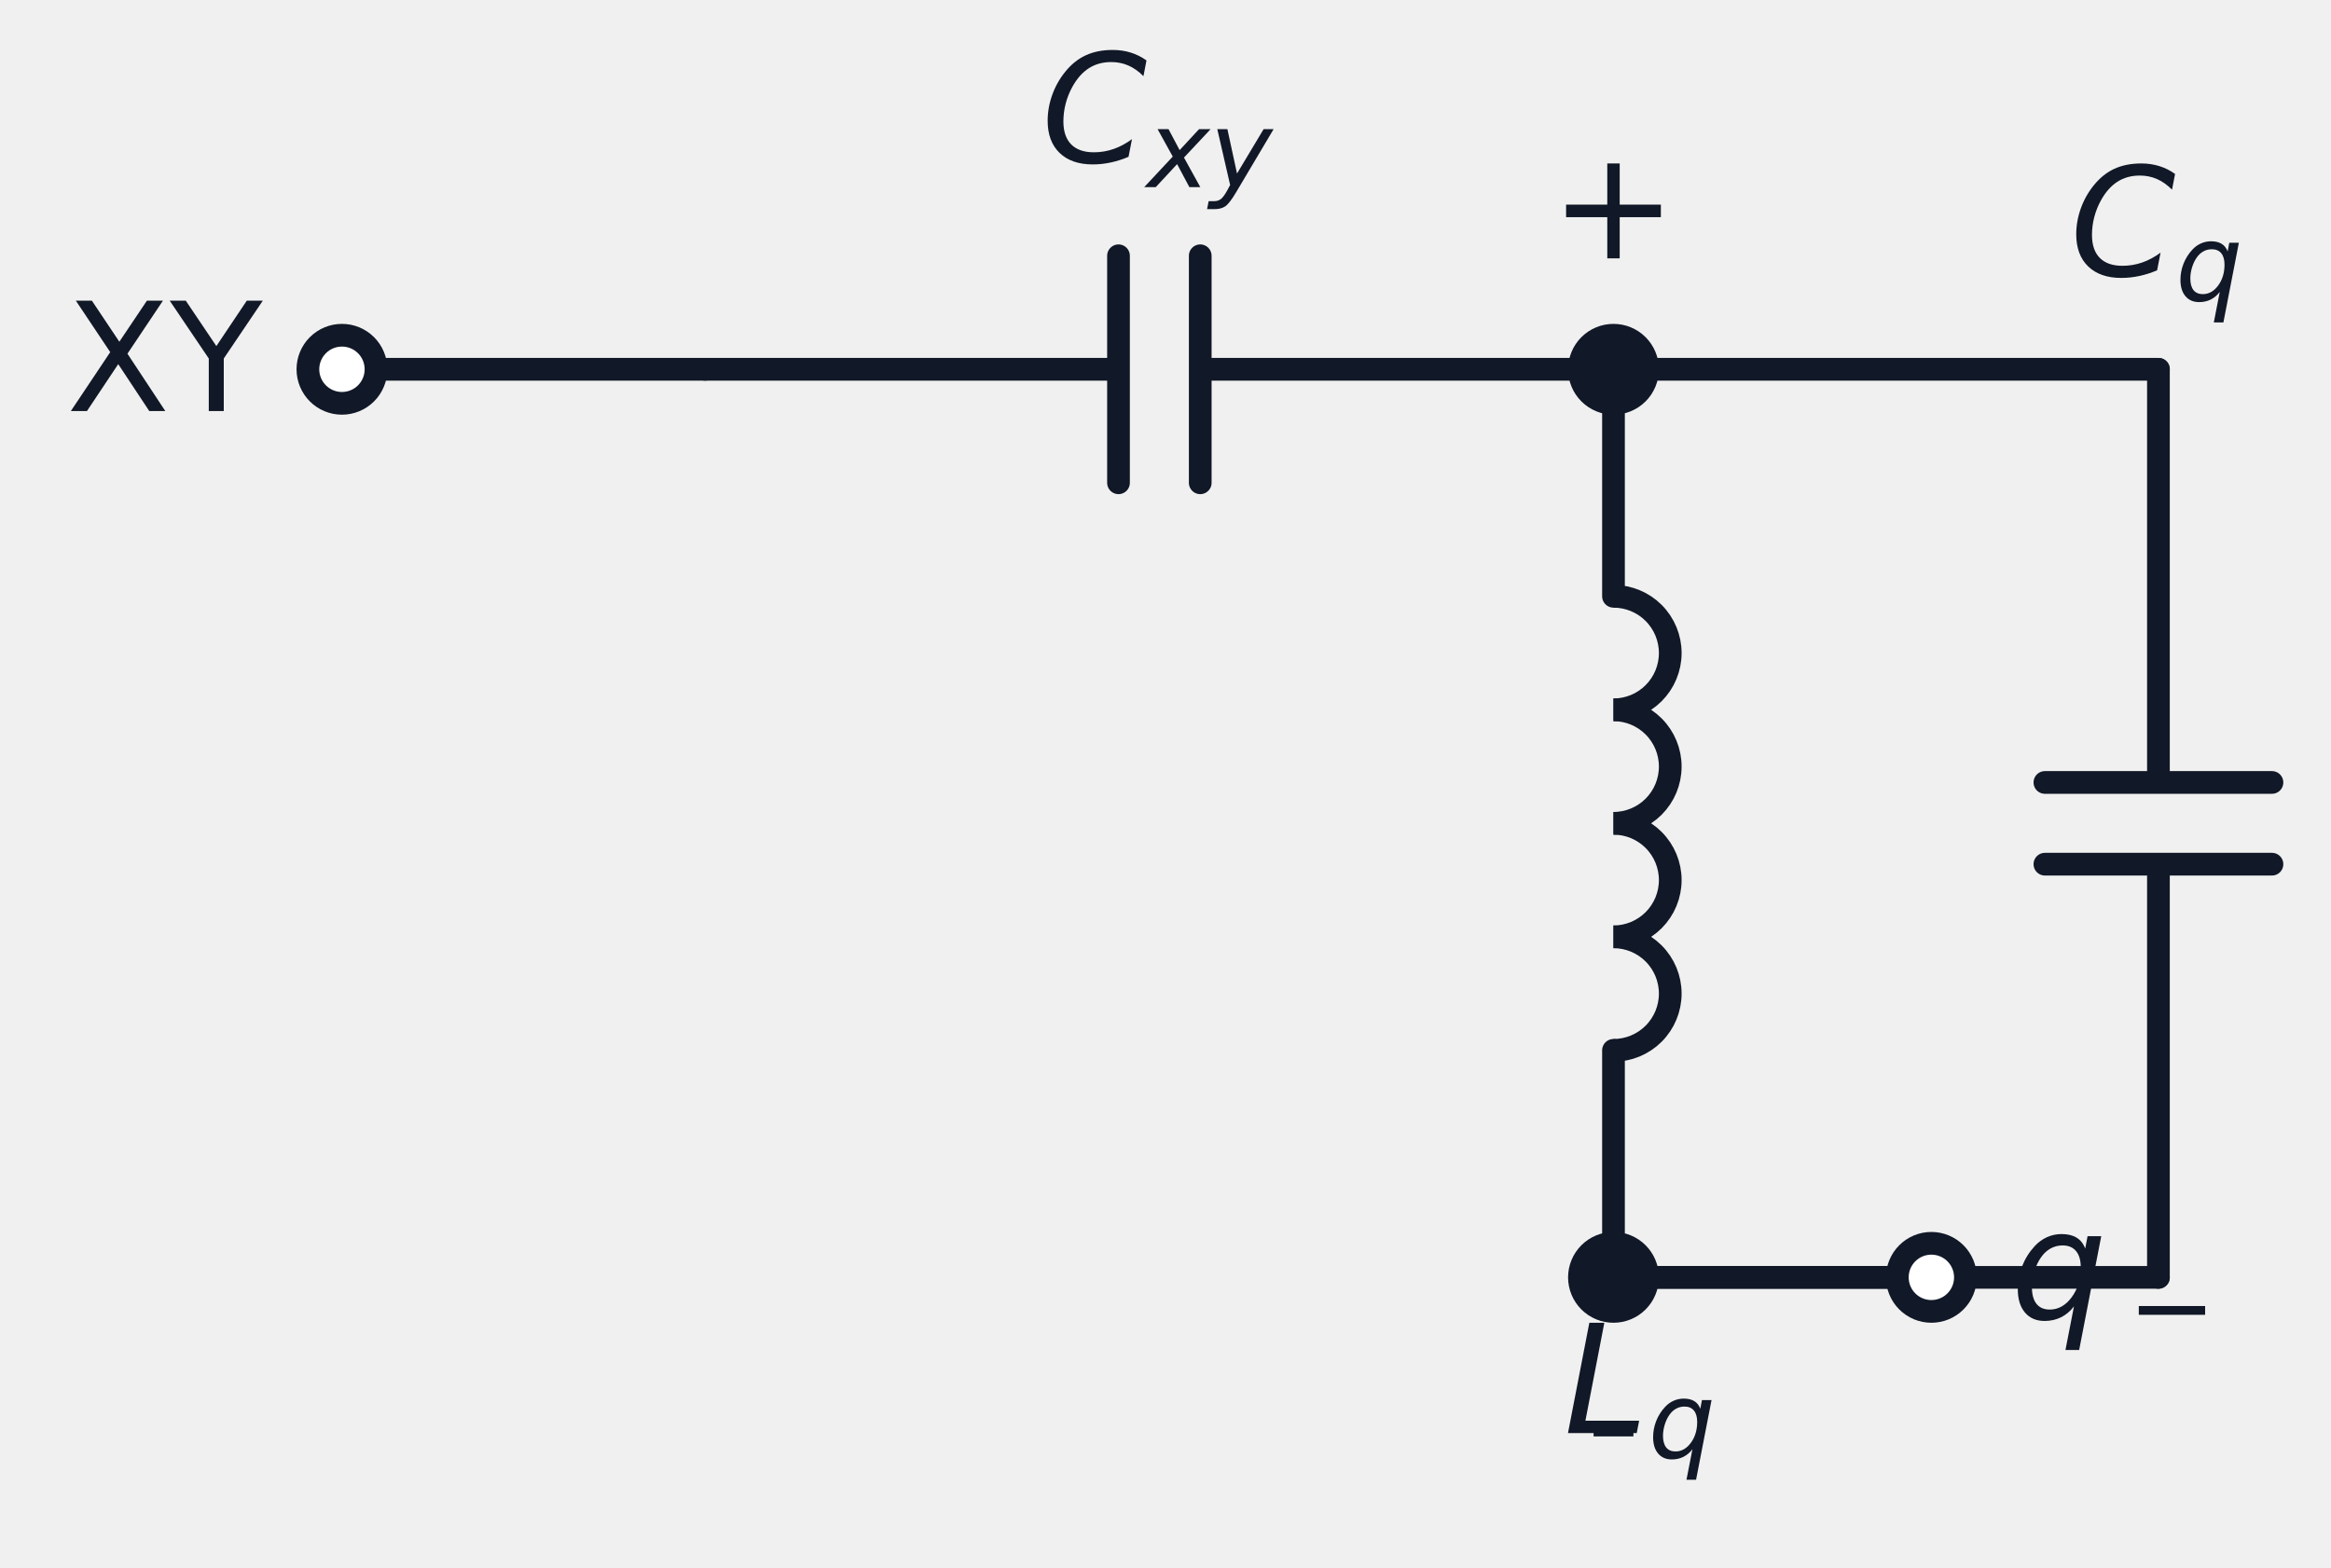
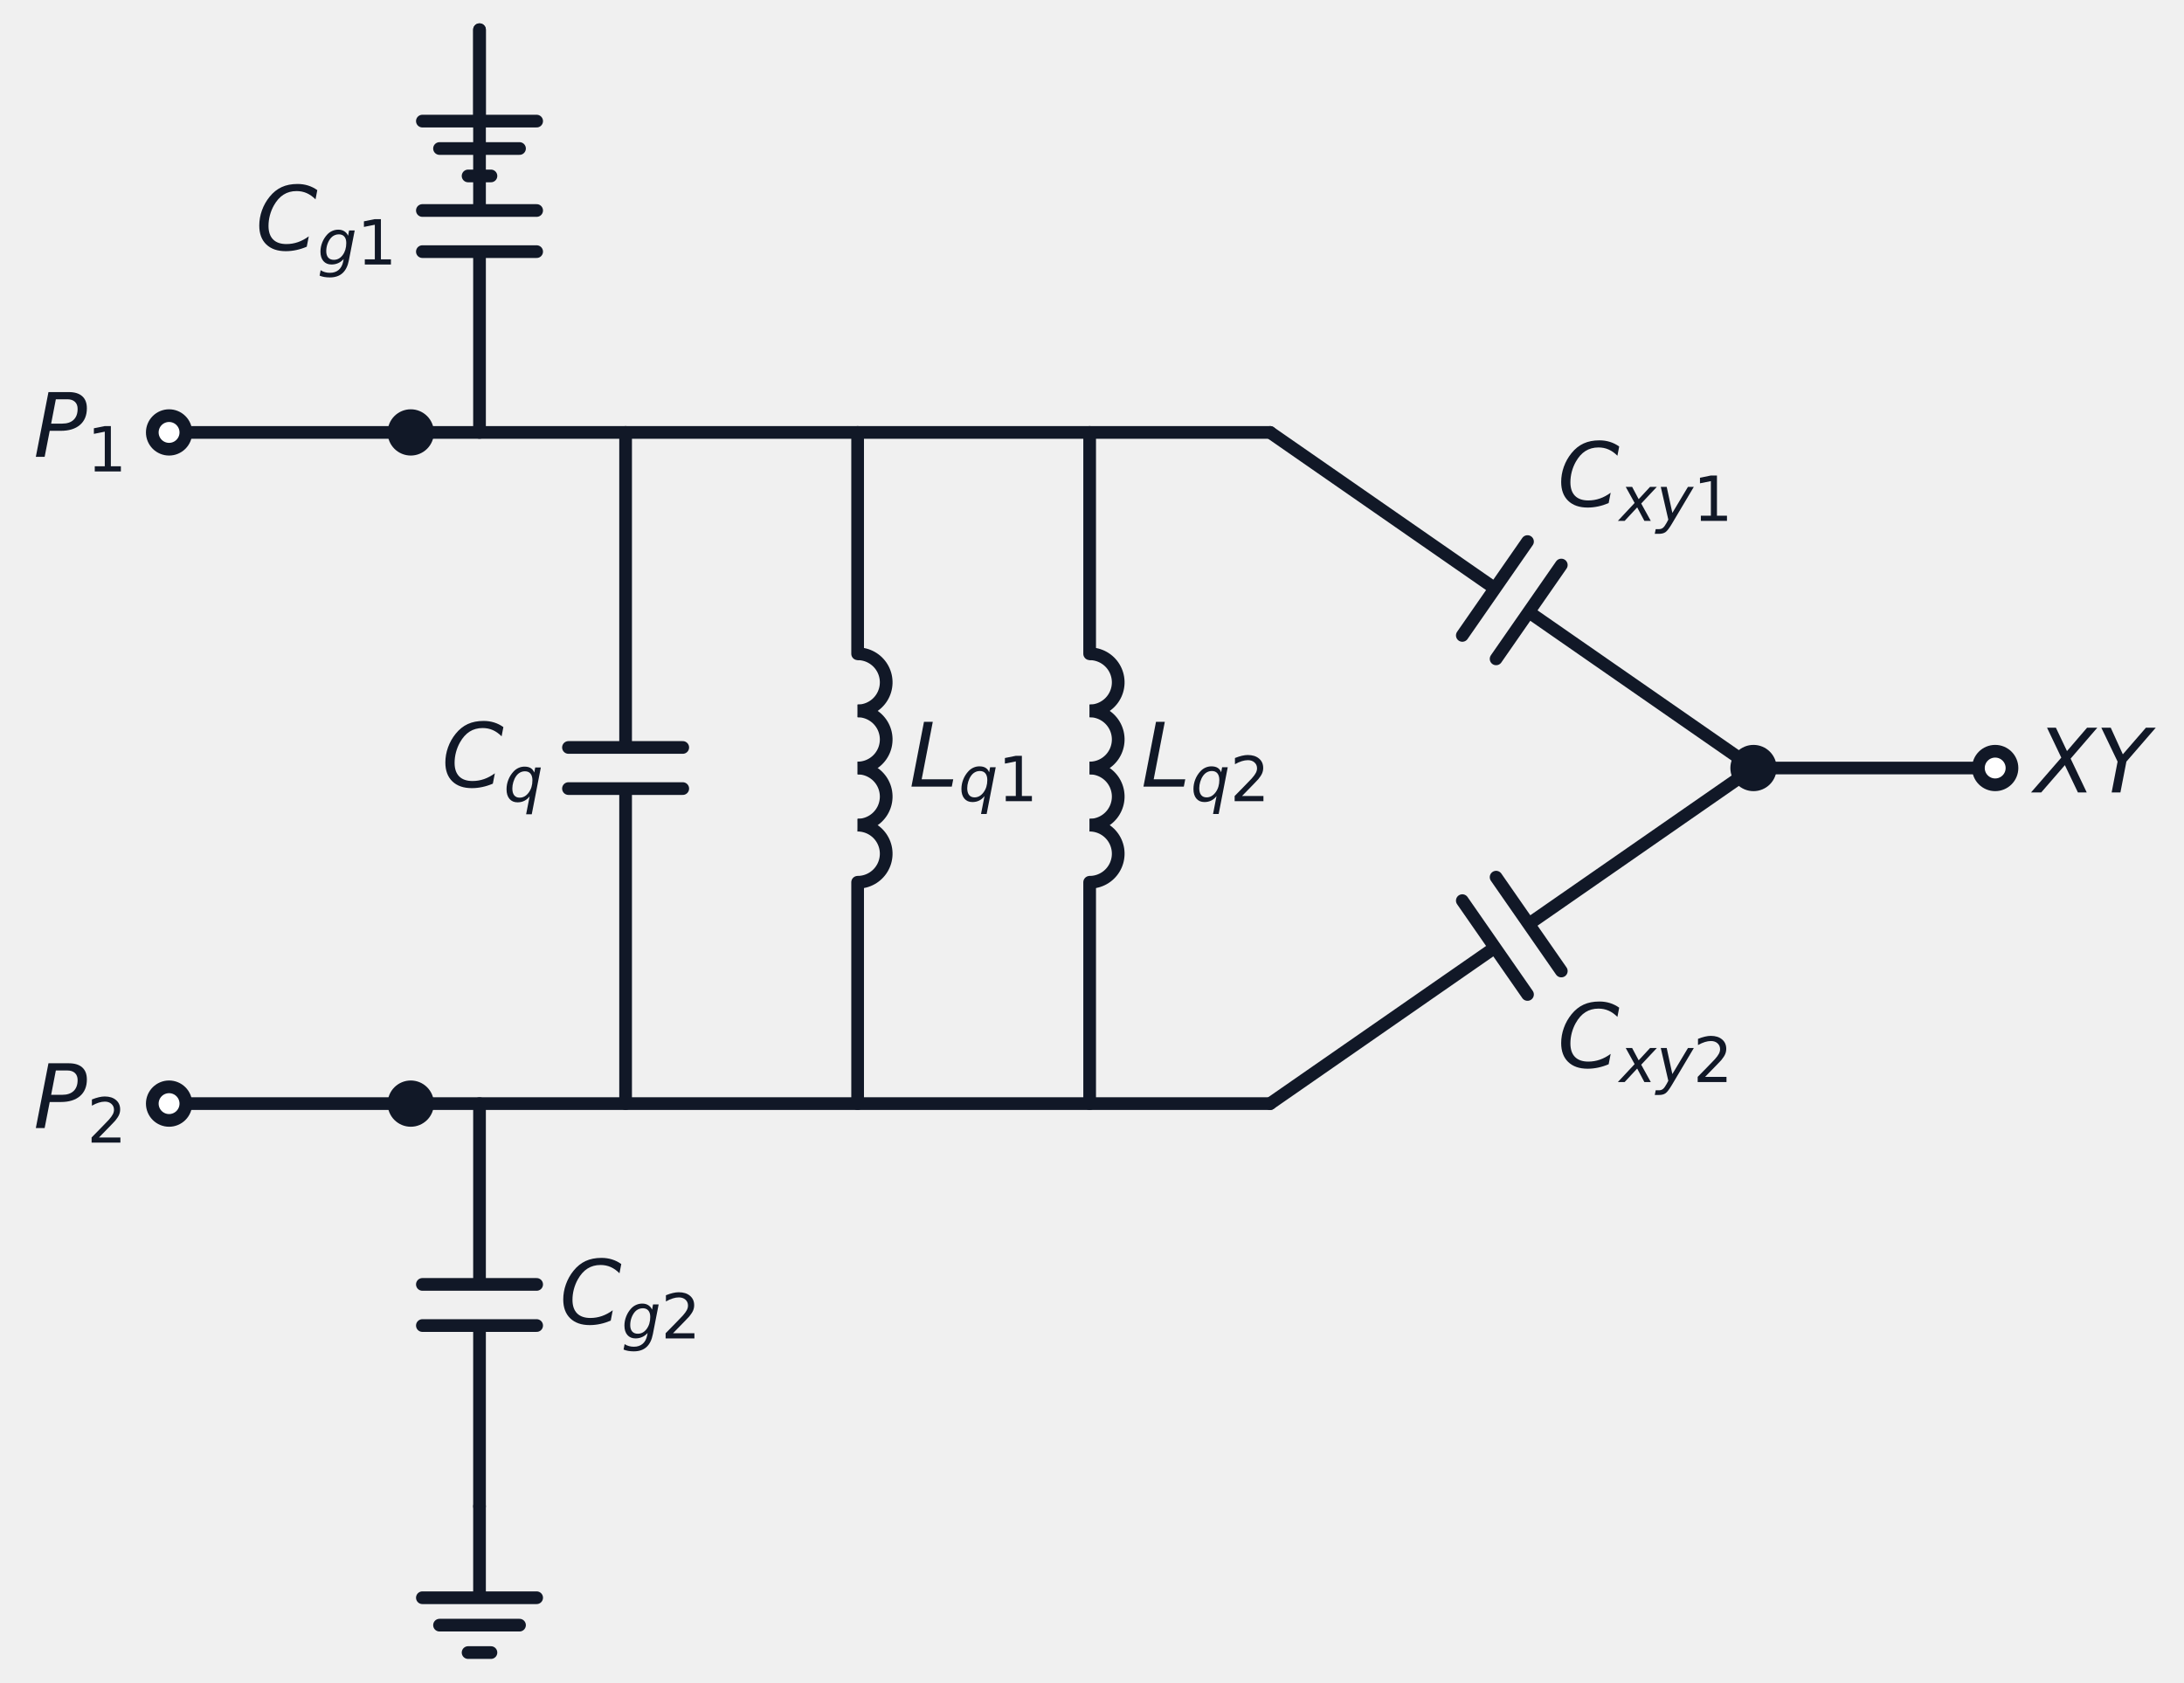
- <svg xmlns="http://www.w3.org/2000/svg" xmlns:xlink="http://www.w3.org/1999/xlink" width="184.788pt" height="124.26pt" viewBox="0 0 184.788 124.26" version="1.1">
+ <svg xmlns="http://www.w3.org/2000/svg" xmlns:xlink="http://www.w3.org/1999/xlink" width="344.012pt" height="265.05pt" viewBox="0 0 344.012 265.05" version="1.1">
  <defs>
    <style type="text/css">*{stroke-linejoin: round; stroke-linecap: butt}</style>
  </defs>
  <g id="figure_1">
    <g id="patch_1">
-       <path d="M 0 124.26 L 184.788 124.26 L 184.788 0 L 0 0 L 0 124.26 z " style="fill: none" />
+       <path d="M 0 265.05 L 344.012 265.05 L 344.012 0 L 0 0 L 0 265.05 z " style="fill: none" />
    </g>
    <g id="axes_1">
      <g id="patch_2">
-         <path d="M 127.908 56.28 C 129.101 56.28 130.246 55.806 131.09 54.962 C 131.934 54.118 132.408 52.973 132.408 51.78 C 132.408 50.587 131.934 49.442 131.09 48.598 C 130.246 47.754 129.101 47.28 127.908 47.28 " clip-path="url(#pNORMALIZED)" style="fill: none; stroke: #111827; stroke-width: 1.8; stroke-linejoin: miter" />
+         <path d="M 135.089 103.005 L 135.377 103.014 L 135.664 103.042 L 135.949 103.088 L 136.23 103.152 L 136.507 103.234 L 136.778 103.334 L 137.041 103.451 L 137.297 103.584 L 137.544 103.734 L 137.78 103.899 L 138.006 104.078 L 138.22 104.272 L 138.42 104.48 L 138.607 104.699 L 138.78 104.93 L 138.937 105.172 L 139.079 105.424 L 139.204 105.683 L 139.312 105.951 L 139.403 106.225 L 139.476 106.504 L 139.531 106.787 L 139.568 107.073 L 139.587 107.361 L 139.587 107.649 L 139.568 107.937 L 139.531 108.223 L 139.476 108.506 L 139.403 108.785 L 139.312 109.059 L 139.204 109.327 L 139.079 109.586 L 138.937 109.838 L 138.78 110.08 L 138.607 110.311 L 138.42 110.53 L 138.22 110.738 L 138.006 110.932 L 137.78 111.111 L 137.544 111.276 L 137.297 111.426 L 137.041 111.559 L 136.778 111.676 L 136.507 111.776 L 136.23 111.858 L 135.949 111.922 L 135.664 111.968 L 135.377 111.996 L 135.089 112.005 " clip-path="url(#pNORMALIZED)" style="fill: none; stroke: #111827; stroke-width: 2; stroke-linejoin: miter" />
      </g>
      <g id="patch_3">
-         <path d="M 127.908 65.28 C 129.101 65.28 130.246 64.806 131.09 63.962 C 131.934 63.118 132.408 61.973 132.408 60.78 C 132.408 59.587 131.934 58.442 131.09 57.598 C 130.246 56.754 129.101 56.28 127.908 56.28 " clip-path="url(#pNORMALIZED)" style="fill: none; stroke: #111827; stroke-width: 1.8; stroke-linejoin: miter" />
+         <path d="M 135.089 112.005 L 135.377 112.014 L 135.664 112.042 L 135.949 112.088 L 136.23 112.152 L 136.507 112.234 L 136.778 112.334 L 137.041 112.451 L 137.297 112.584 L 137.544 112.734 L 137.78 112.899 L 138.006 113.078 L 138.22 113.272 L 138.42 113.48 L 138.607 113.699 L 138.78 113.93 L 138.937 114.172 L 139.079 114.424 L 139.204 114.683 L 139.312 114.951 L 139.403 115.225 L 139.476 115.504 L 139.531 115.787 L 139.568 116.073 L 139.587 116.361 L 139.587 116.649 L 139.568 116.937 L 139.531 117.223 L 139.476 117.506 L 139.403 117.785 L 139.312 118.059 L 139.204 118.327 L 139.079 118.586 L 138.937 118.838 L 138.78 119.08 L 138.607 119.311 L 138.42 119.53 L 138.22 119.738 L 138.006 119.932 L 137.78 120.111 L 137.544 120.276 L 137.297 120.426 L 137.041 120.559 L 136.778 120.676 L 136.507 120.776 L 136.23 120.858 L 135.949 120.922 L 135.664 120.968 L 135.377 120.996 L 135.089 121.005 " clip-path="url(#pNORMALIZED)" style="fill: none; stroke: #111827; stroke-width: 2; stroke-linejoin: miter" />
      </g>
      <g id="patch_4">
-         <path d="M 127.908 74.28 C 129.101 74.28 130.246 73.806 131.09 72.962 C 131.934 72.118 132.408 70.973 132.408 69.78 C 132.408 68.587 131.934 67.442 131.09 66.598 C 130.246 65.754 129.101 65.28 127.908 65.28 " clip-path="url(#pNORMALIZED)" style="fill: none; stroke: #111827; stroke-width: 1.8; stroke-linejoin: miter" />
+         <path d="M 135.089 121.005 L 135.377 121.014 L 135.664 121.042 L 135.949 121.088 L 136.23 121.152 L 136.507 121.234 L 136.778 121.334 L 137.041 121.451 L 137.297 121.584 L 137.544 121.734 L 137.78 121.899 L 138.006 122.078 L 138.22 122.272 L 138.42 122.48 L 138.607 122.699 L 138.78 122.93 L 138.937 123.172 L 139.079 123.424 L 139.204 123.683 L 139.312 123.951 L 139.403 124.225 L 139.476 124.504 L 139.531 124.787 L 139.568 125.073 L 139.587 125.361 L 139.587 125.649 L 139.568 125.937 L 139.531 126.223 L 139.476 126.506 L 139.403 126.785 L 139.312 127.059 L 139.204 127.327 L 139.079 127.586 L 138.937 127.838 L 138.78 128.08 L 138.607 128.311 L 138.42 128.53 L 138.22 128.738 L 138.006 128.932 L 137.78 129.111 L 137.544 129.276 L 137.297 129.426 L 137.041 129.559 L 136.778 129.676 L 136.507 129.776 L 136.23 129.858 L 135.949 129.922 L 135.664 129.968 L 135.377 129.996 L 135.089 130.005 " clip-path="url(#pNORMALIZED)" style="fill: none; stroke: #111827; stroke-width: 2; stroke-linejoin: miter" />
      </g>
      <g id="patch_5">
-         <path d="M 127.908 83.28 C 129.101 83.28 130.246 82.806 131.09 81.962 C 131.934 81.118 132.408 79.973 132.408 78.78 C 132.408 77.587 131.934 76.442 131.09 75.598 C 130.246 74.754 129.101 74.28 127.908 74.28 " clip-path="url(#pNORMALIZED)" style="fill: none; stroke: #111827; stroke-width: 1.8; stroke-linejoin: miter" />
+         <path d="M 135.089 130.005 L 135.377 130.014 L 135.664 130.042 L 135.949 130.088 L 136.23 130.152 L 136.507 130.234 L 136.778 130.334 L 137.041 130.451 L 137.297 130.584 L 137.544 130.734 L 137.78 130.899 L 138.006 131.078 L 138.22 131.272 L 138.42 131.48 L 138.607 131.699 L 138.78 131.93 L 138.937 132.172 L 139.079 132.424 L 139.204 132.683 L 139.312 132.951 L 139.403 133.225 L 139.476 133.504 L 139.531 133.787 L 139.568 134.073 L 139.587 134.361 L 139.587 134.649 L 139.568 134.937 L 139.531 135.223 L 139.476 135.506 L 139.403 135.785 L 139.312 136.059 L 139.204 136.327 L 139.079 136.586 L 138.937 136.838 L 138.78 137.08 L 138.607 137.311 L 138.42 137.53 L 138.22 137.738 L 138.006 137.932 L 137.78 138.111 L 137.544 138.276 L 137.297 138.426 L 137.041 138.559 L 136.778 138.676 L 136.507 138.776 L 136.23 138.858 L 135.949 138.922 L 135.664 138.968 L 135.377 138.996 L 135.089 139.005 " clip-path="url(#pNORMALIZED)" style="fill: none; stroke: #111827; stroke-width: 2; stroke-linejoin: miter" />
+       </g>
+       <g id="patch_6">
+         <path d="M 171.636 103.005 L 171.924 103.014 L 172.212 103.042 L 172.496 103.088 L 172.778 103.152 L 173.054 103.234 L 173.325 103.334 L 173.589 103.451 L 173.844 103.584 L 174.091 103.734 L 174.328 103.899 L 174.553 104.078 L 174.767 104.272 L 174.967 104.48 L 175.154 104.699 L 175.327 104.93 L 175.484 105.172 L 175.626 105.424 L 175.751 105.683 L 175.859 105.951 L 175.95 106.225 L 176.023 106.504 L 176.078 106.787 L 176.115 107.073 L 176.134 107.361 L 176.134 107.649 L 176.115 107.937 L 176.078 108.223 L 176.023 108.506 L 175.95 108.785 L 175.859 109.059 L 175.751 109.327 L 175.626 109.586 L 175.484 109.838 L 175.327 110.08 L 175.154 110.311 L 174.967 110.53 L 174.767 110.738 L 174.553 110.932 L 174.328 111.111 L 174.091 111.276 L 173.844 111.426 L 173.589 111.559 L 173.325 111.676 L 173.054 111.776 L 172.778 111.858 L 172.496 111.922 L 172.212 111.968 L 171.924 111.996 L 171.636 112.005 " clip-path="url(#pNORMALIZED)" style="fill: none; stroke: #111827; stroke-width: 2; stroke-linejoin: miter" />
+       </g>
+       <g id="patch_7">
+         <path d="M 171.636 112.005 L 171.924 112.014 L 172.212 112.042 L 172.496 112.088 L 172.778 112.152 L 173.054 112.234 L 173.325 112.334 L 173.589 112.451 L 173.844 112.584 L 174.091 112.734 L 174.328 112.899 L 174.553 113.078 L 174.767 113.272 L 174.967 113.48 L 175.154 113.699 L 175.327 113.93 L 175.484 114.172 L 175.626 114.424 L 175.751 114.683 L 175.859 114.951 L 175.95 115.225 L 176.023 115.504 L 176.078 115.787 L 176.115 116.073 L 176.134 116.361 L 176.134 116.649 L 176.115 116.937 L 176.078 117.223 L 176.023 117.506 L 175.95 117.785 L 175.859 118.059 L 175.751 118.327 L 175.626 118.586 L 175.484 118.838 L 175.327 119.08 L 175.154 119.311 L 174.967 119.53 L 174.767 119.738 L 174.553 119.932 L 174.328 120.111 L 174.091 120.276 L 173.844 120.426 L 173.589 120.559 L 173.325 120.676 L 173.054 120.776 L 172.778 120.858 L 172.496 120.922 L 172.212 120.968 L 171.924 120.996 L 171.636 121.005 " clip-path="url(#pNORMALIZED)" style="fill: none; stroke: #111827; stroke-width: 2; stroke-linejoin: miter" />
+       </g>
+       <g id="patch_8">
+         <path d="M 171.636 121.005 L 171.924 121.014 L 172.212 121.042 L 172.496 121.088 L 172.778 121.152 L 173.054 121.234 L 173.325 121.334 L 173.589 121.451 L 173.844 121.584 L 174.091 121.734 L 174.328 121.899 L 174.553 122.078 L 174.767 122.272 L 174.967 122.48 L 175.154 122.699 L 175.327 122.93 L 175.484 123.172 L 175.626 123.424 L 175.751 123.683 L 175.859 123.951 L 175.95 124.225 L 176.023 124.504 L 176.078 124.787 L 176.115 125.073 L 176.134 125.361 L 176.134 125.649 L 176.115 125.937 L 176.078 126.223 L 176.023 126.506 L 175.95 126.785 L 175.859 127.059 L 175.751 127.327 L 175.626 127.586 L 175.484 127.838 L 175.327 128.08 L 175.154 128.311 L 174.967 128.53 L 174.767 128.738 L 174.553 128.932 L 174.328 129.111 L 174.091 129.276 L 173.844 129.426 L 173.589 129.559 L 173.325 129.676 L 173.054 129.776 L 172.778 129.858 L 172.496 129.922 L 172.212 129.968 L 171.924 129.996 L 171.636 130.005 " clip-path="url(#pNORMALIZED)" style="fill: none; stroke: #111827; stroke-width: 2; stroke-linejoin: miter" />
+       </g>
+       <g id="patch_9">
+         <path d="M 171.636 130.005 L 171.924 130.014 L 172.212 130.042 L 172.496 130.088 L 172.778 130.152 L 173.054 130.234 L 173.325 130.334 L 173.589 130.451 L 173.844 130.584 L 174.091 130.734 L 174.328 130.899 L 174.553 131.078 L 174.767 131.272 L 174.967 131.48 L 175.154 131.699 L 175.327 131.93 L 175.484 132.172 L 175.626 132.424 L 175.751 132.683 L 175.859 132.951 L 175.95 133.225 L 176.023 133.504 L 176.078 133.787 L 176.115 134.073 L 176.134 134.361 L 176.134 134.649 L 176.115 134.937 L 176.078 135.223 L 176.023 135.506 L 175.95 135.785 L 175.859 136.059 L 175.751 136.327 L 175.626 136.586 L 175.484 136.838 L 175.327 137.08 L 175.154 137.311 L 174.967 137.53 L 174.767 137.738 L 174.553 137.932 L 174.328 138.111 L 174.091 138.276 L 173.844 138.426 L 173.589 138.559 L 173.325 138.676 L 173.054 138.776 L 172.778 138.858 L 172.496 138.922 L 172.212 138.968 L 171.924 138.996 L 171.636 139.005 " clip-path="url(#pNORMALIZED)" style="fill: none; stroke: #111827; stroke-width: 2; stroke-linejoin: miter" />
      </g>
      <g id="line2d_1">
-         <path d="M 27.108 29.28 L 41.508 29.28 L 55.908 29.28 " clip-path="url(#pNORMALIZED)" style="fill: none; stroke: #111827; stroke-width: 1.8; stroke-linecap: round" />
+         <path d="M 26.632 68.13 L 45.667 68.13 L 64.702 68.13 " clip-path="url(#pNORMALIZED)" style="fill: none; stroke: #111827; stroke-width: 2; stroke-linecap: round" />
      </g>
      <g id="line2d_2">
-         <path d="M 55.908 29.28 L 88.668 29.28 M 88.668 20.28 L 88.668 38.28 M 95.148 20.28 L 95.148 38.28 M 95.148 29.28 L 127.908 29.28 " clip-path="url(#pNORMALIZED)" style="fill: none; stroke: #111827; stroke-width: 1.8; stroke-linecap: round" />
+         <path d="M 26.632 173.88 L 45.667 173.88 L 64.702 173.88 " clip-path="url(#pNORMALIZED)" style="fill: none; stroke: #111827; stroke-width: 2; stroke-linecap: round" />
      </g>
      <g id="line2d_3">
-         <path d="M 127.908 29.28 L 127.908 47.28 M 127.908 83.28 L 127.908 101.28 " clip-path="url(#pNORMALIZED)" style="fill: none; stroke: #111827; stroke-width: 1.8; stroke-linecap: round" />
+         <path d="M 276.202 121.005 L 295.237 121.005 L 314.272 121.005 " clip-path="url(#pNORMALIZED)" style="fill: none; stroke: #111827; stroke-width: 2; stroke-linecap: round" />
      </g>
      <g id="line2d_4">
-         <path d="M 127.908 29.28 L 149.508 29.28 L 171.108 29.28 " clip-path="url(#pNORMALIZED)" style="fill: none; stroke: #111827; stroke-width: 1.8; stroke-linecap: round" />
+         <path d="M 64.702 68.13 L 132.382 68.13 L 200.062 68.13 " clip-path="url(#pNORMALIZED)" style="fill: none; stroke: #111827; stroke-width: 2; stroke-linecap: round" />
      </g>
      <g id="line2d_5">
-         <path d="M 171.108 29.28 L 171.108 62.04 M 180.108 62.04 L 162.108 62.04 M 180.108 68.52 L 162.108 68.52 M 171.108 68.52 L 171.108 101.28 " clip-path="url(#pNORMALIZED)" style="fill: none; stroke: #111827; stroke-width: 1.8; stroke-linecap: round" />
+         <path d="M 64.702 173.88 L 132.382 173.88 L 200.062 173.88 " clip-path="url(#pNORMALIZED)" style="fill: none; stroke: #111827; stroke-width: 2; stroke-linecap: round" />
      </g>
      <g id="line2d_6">
-         <path d="M 171.108 101.28 L 149.508 101.28 L 127.908 101.28 " clip-path="url(#pNORMALIZED)" style="fill: none; stroke: #111827; stroke-width: 1.8; stroke-linecap: round" />
+         <path d="M 98.542 68.13 L 98.542 117.765 M 107.542 117.765 L 89.542 117.765 M 107.542 124.245 L 89.542 124.245 M 98.542 124.245 L 98.542 173.88 " clip-path="url(#pNORMALIZED)" style="fill: none; stroke: #111827; stroke-width: 2; stroke-linecap: round" />
      </g>
      <g id="line2d_7">
-         <path d="M 127.908 101.28 L 140.508 101.28 L 153.108 101.28 " clip-path="url(#pNORMALIZED)" style="fill: none; stroke: #111827; stroke-width: 1.8; stroke-linecap: round" />
+         <path d="M 135.089 68.13 L 135.089 103.005 M 135.089 139.005 L 135.089 173.88 " clip-path="url(#pNORMALIZED)" style="fill: none; stroke: #111827; stroke-width: 2; stroke-linecap: round" />
+       </g>
+       <g id="line2d_8">
+         <path d="M 171.636 68.13 L 171.636 103.005 M 171.636 139.005 L 171.636 173.88 " clip-path="url(#pNORMALIZED)" style="fill: none; stroke: #111827; stroke-width: 2; stroke-linecap: round" />
+       </g>
+       <g id="line2d_9">
+         <path d="M 75.531 68.13 L 75.531 39.645 M 66.531 39.645 L 84.531 39.645 M 66.531 33.165 L 84.531 33.165 M 75.531 33.165 L 75.531 4.68 " clip-path="url(#pNORMALIZED)" style="fill: none; stroke: #111827; stroke-width: 2; stroke-linecap: round" />
+       </g>
+       <g id="line2d_10">
+         <path d="M 75.531 173.88 L 75.531 202.365 M 84.531 202.365 L 66.531 202.365 M 84.531 208.845 L 66.531 208.845 M 75.531 208.845 L 75.531 237.33 " clip-path="url(#pNORMALIZED)" style="fill: none; stroke: #111827; stroke-width: 2; stroke-linecap: round" />
+       </g>
+       <g id="line2d_11">
+         <path d="M 75.531 4.68 L 75.531 19.08 L 66.531 19.08 L 84.531 19.08 M 69.231 23.4 L 81.831 23.4 M 73.731 27.72 L 77.331 27.72 " clip-path="url(#pNORMALIZED)" style="fill: none; stroke: #111827; stroke-width: 2; stroke-linecap: round" />
+       </g>
+       <g id="line2d_12">
+         <path d="M 75.531 237.33 L 75.531 251.73 L 66.531 251.73 L 84.531 251.73 M 69.231 256.05 L 81.831 256.05 M 73.731 260.37 L 77.331 260.37 " clip-path="url(#pNORMALIZED)" style="fill: none; stroke: #111827; stroke-width: 2; stroke-linecap: round" />
+       </g>
+       <g id="line2d_13">
+         <path d="M 200.062 68.13 L 235.471 92.719 M 240.604 85.327 L 230.337 100.112 M 245.927 89.023 L 235.659 103.808 M 240.793 96.416 L 276.202 121.005 " clip-path="url(#pNORMALIZED)" style="fill: none; stroke: #111827; stroke-width: 2; stroke-linecap: round" />
+       </g>
+       <g id="line2d_14">
+         <path d="M 200.062 173.88 L 235.471 149.291 M 230.337 141.898 L 240.604 156.683 M 235.659 138.202 L 245.927 152.987 M 240.793 145.594 L 276.202 121.005 " clip-path="url(#pNORMALIZED)" style="fill: none; stroke: #111827; stroke-width: 2; stroke-linecap: round" />
      </g>
      <g id="text_1">
-         <g style="fill: #111827" transform="translate(82.548 12.96) scale(0.12 -0.12)">
+         <g style="fill: #111827" transform="translate(69.56175 124.085) scale(0.14 -0.14)">
          <defs>
            <path id="DejaVuSans-Oblique-43" d="M 4447 4306 L 4319 3641 Q 4019 3944 3683 4091 Q 3347 4238 2956 4238 Q 2422 4238 2017 3981 Q 1613 3725 1319 3200 Q 1131 2863 1032 2486 Q 934 2109 934 1728 Q 934 1091 1264 756 Q 1594 422 2222 422 Q 2656 422 3056 561 Q 3456 700 3834 978 L 3688 231 Q 3316 72 2936 -9 Q 2556 -91 2175 -91 Q 1278 -91 773 396 Q 269 884 269 1753 Q 269 2309 461 2846 Q 653 3384 1013 3828 Q 1394 4300 1883 4525 Q 2372 4750 3022 4750 Q 3422 4750 3780 4639 Q 4138 4528 4447 4306 z " transform="scale(0.015625)" />
+             <path id="DejaVuSans-Oblique-71" d="M 2669 525 Q 2438 222 2123 65 Q 1809 -91 1428 -91 Q 897 -91 595 267 Q 294 625 294 1253 Q 294 1759 480 2231 Q 666 2703 1013 3078 Q 1238 3322 1530 3453 Q 1822 3584 2144 3584 Q 2531 3584 2781 3431 Q 3031 3278 3144 2969 L 3244 3494 L 3822 3494 L 2888 -1319 L 2309 -1319 L 2669 525 z M 891 1338 Q 891 875 1084 633 Q 1278 391 1644 391 Q 2188 391 2572 911 Q 2956 1431 2956 2175 Q 2956 2625 2757 2864 Q 2559 3103 2188 3103 Q 1916 3103 1684 2976 Q 1453 2850 1281 2606 Q 1100 2350 995 2006 Q 891 1663 891 1338 z " transform="scale(0.015625)" />
+           </defs>
+           <use xlink:href="#DejaVuSans-Oblique-43" transform="translate(0 0.78125)" />
+           <use xlink:href="#DejaVuSans-Oblique-71" transform="translate(69.82422 -15.625) scale(0.7)" />
+         </g>
+       </g>
+       <g id="text_2">
+         <g style="fill: #111827" transform="translate(143.1889 123.945) scale(0.14 -0.14)">
+           <defs>
+             <path id="DejaVuSans-Oblique-4c" d="M 1075 4666 L 1709 4666 L 909 525 L 3181 525 L 3078 0 L 172 0 L 1075 4666 z " transform="scale(0.015625)" />
+             <path id="DejaVuSans-31" d="M 794 531 L 1825 531 L 1825 4091 L 703 3866 L 703 4441 L 1819 4666 L 2450 4666 L 2450 531 L 3481 531 L 3481 0 L 794 0 L 794 531 z " transform="scale(0.015625)" />
+           </defs>
+           <use xlink:href="#DejaVuSans-Oblique-4c" transform="translate(0 0.09375)" />
+           <use xlink:href="#DejaVuSans-Oblique-71" transform="translate(55.71289 -16.3125) scale(0.7)" />
+           <use xlink:href="#DejaVuSans-31" transform="translate(100.1465 -16.3125) scale(0.7)" />
+         </g>
+       </g>
+       <g id="text_3">
+         <g style="fill: #111827" transform="translate(179.7361 123.945) scale(0.14 -0.14)">
+           <defs>
+             <path id="DejaVuSans-32" d="M 1228 531 L 3431 531 L 3431 0 L 469 0 L 469 531 Q 828 903 1448 1529 Q 2069 2156 2228 2338 Q 2531 2678 2651 2914 Q 2772 3150 2772 3378 Q 2772 3750 2511 3984 Q 2250 4219 1831 4219 Q 1534 4219 1204 4116 Q 875 4013 500 3803 L 500 4441 Q 881 4594 1212 4672 Q 1544 4750 1819 4750 Q 2544 4750 2975 4387 Q 3406 4025 3406 3419 Q 3406 3131 3298 2873 Q 3191 2616 2906 2266 Q 2828 2175 2409 1742 Q 1991 1309 1228 531 z " transform="scale(0.015625)" />
+           </defs>
+           <use xlink:href="#DejaVuSans-Oblique-4c" transform="translate(0 0.09375)" />
+           <use xlink:href="#DejaVuSans-Oblique-71" transform="translate(55.71289 -16.3125) scale(0.7)" />
+           <use xlink:href="#DejaVuSans-32" transform="translate(100.1465 -16.3125) scale(0.7)" />
+         </g>
+       </g>
+       <g id="text_4">
+         <g style="fill: #111827" transform="translate(40.25055 39.485) scale(0.14 -0.14)">
+           <defs>
+             <path id="DejaVuSans-Oblique-67" d="M 3816 3500 L 3219 434 Q 3047 -456 2561 -893 Q 2075 -1331 1253 -1331 Q 950 -1331 690 -1286 Q 431 -1241 206 -1147 L 313 -588 Q 525 -725 762 -790 Q 1000 -856 1269 -856 Q 1816 -856 2167 -557 Q 2519 -259 2631 300 L 2681 563 Q 2441 288 2122 144 Q 1803 0 1434 0 Q 903 0 598 351 Q 294 703 294 1319 Q 294 1803 478 2267 Q 663 2731 997 3091 Q 1219 3328 1514 3456 Q 1809 3584 2131 3584 Q 2484 3584 2746 3420 Q 3009 3256 3138 2956 L 3238 3500 L 3816 3500 z M 2950 2216 Q 2950 2641 2750 2872 Q 2550 3103 2181 3103 Q 1953 3103 1747 3012 Q 1541 2922 1394 2759 Q 1156 2491 1023 2127 Q 891 1763 891 1375 Q 891 944 1092 712 Q 1294 481 1672 481 Q 2219 481 2584 976 Q 2950 1472 2950 2216 z " transform="scale(0.015625)" />
+           </defs>
+           <use xlink:href="#DejaVuSans-Oblique-43" transform="translate(0 0.78125)" />
+           <use xlink:href="#DejaVuSans-Oblique-67" transform="translate(69.82422 -15.625) scale(0.7)" />
+           <use xlink:href="#DejaVuSans-31" transform="translate(114.2578 -15.625) scale(0.7)" />
+         </g>
+       </g>
+       <g id="text_5">
+         <g style="fill: #111827" transform="translate(88.13055 208.685) scale(0.14 -0.14)">
+           <use xlink:href="#DejaVuSans-Oblique-43" transform="translate(0 0.78125)" />
+           <use xlink:href="#DejaVuSans-Oblique-67" transform="translate(69.82422 -15.625) scale(0.7)" />
+           <use xlink:href="#DejaVuSans-32" transform="translate(114.2578 -15.625) scale(0.7)" />
+         </g>
+       </g>
+       <g id="text_6">
+         <g style="fill: #111827" transform="translate(245.3187 79.87824) scale(0.14 -0.14)">
+           <defs>
            <path id="DejaVuSans-Oblique-78" d="M 3841 3500 L 2234 1784 L 3219 0 L 2559 0 L 1819 1388 L 531 0 L -166 0 L 1556 1844 L 641 3500 L 1300 3500 L 1972 2234 L 3144 3500 L 3841 3500 z " transform="scale(0.015625)" />
            <path id="DejaVuSans-Oblique-79" d="M 1588 -325 Q 1188 -997 936 -1164 Q 684 -1331 294 -1331 L -159 -1331 L -63 -850 L 269 -850 Q 509 -850 678 -719 Q 847 -588 1056 -206 L 1234 128 L 459 3500 L 1069 3500 L 1650 819 L 3256 3500 L 3859 3500 L 1588 -325 z " transform="scale(0.015625)" />
          </defs>
          <use xlink:href="#DejaVuSans-Oblique-43" transform="translate(0 0.78125)" />
          <use xlink:href="#DejaVuSans-Oblique-78" transform="translate(69.82422 -15.625) scale(0.7)" />
          <use xlink:href="#DejaVuSans-Oblique-79" transform="translate(111.25 -15.625) scale(0.7)" />
+           <use xlink:href="#DejaVuSans-31" transform="translate(152.6758 -15.625) scale(0.7)" />
        </g>
      </g>
-       <g id="text_2">
-         <g style="fill: #111827" transform="translate(123.978 113.64) scale(0.12 -0.12)">
-           <defs>
-             <path id="DejaVuSans-Oblique-4c" d="M 1075 4666 L 1709 4666 L 909 525 L 3181 525 L 3078 0 L 172 0 L 1075 4666 z " transform="scale(0.015625)" />
-             <path id="DejaVuSans-Oblique-71" d="M 2669 525 Q 2438 222 2123 65 Q 1809 -91 1428 -91 Q 897 -91 595 267 Q 294 625 294 1253 Q 294 1759 480 2231 Q 666 2703 1013 3078 Q 1238 3322 1530 3453 Q 1822 3584 2144 3584 Q 2531 3584 2781 3431 Q 3031 3278 3144 2969 L 3244 3494 L 3822 3494 L 2888 -1319 L 2309 -1319 L 2669 525 z M 891 1338 Q 891 875 1084 633 Q 1278 391 1644 391 Q 2188 391 2572 911 Q 2956 1431 2956 2175 Q 2956 2625 2757 2864 Q 2559 3103 2188 3103 Q 1916 3103 1684 2976 Q 1453 2850 1281 2606 Q 1100 2350 995 2006 Q 891 1663 891 1338 z " transform="scale(0.015625)" />
-           </defs>
-           <use xlink:href="#DejaVuSans-Oblique-4c" transform="translate(0 0.09375)" />
-           <use xlink:href="#DejaVuSans-Oblique-71" transform="translate(55.71289 -16.3125) scale(0.7)" />
+       <g id="text_7">
+         <g style="fill: #111827" transform="translate(245.3187 168.2918) scale(0.14 -0.14)">
+           <use xlink:href="#DejaVuSans-Oblique-43" transform="translate(0 0.78125)" />
+           <use xlink:href="#DejaVuSans-Oblique-78" transform="translate(69.82422 -15.625) scale(0.7)" />
+           <use xlink:href="#DejaVuSans-Oblique-79" transform="translate(111.25 -15.625) scale(0.7)" />
+           <use xlink:href="#DejaVuSans-32" transform="translate(152.6758 -15.625) scale(0.7)" />
        </g>
      </g>
-       <g id="text_3">
-         <g style="fill: #111827" transform="translate(164.088 21.96) scale(0.12 -0.12)">
-           <use xlink:href="#DejaVuSans-Oblique-43" transform="translate(0 0.78125)" />
-           <use xlink:href="#DejaVuSans-Oblique-71" transform="translate(69.82422 -15.625) scale(0.7)" />
+       <g id="patch_10">
+         <path d="M 64.702 70.774 C 65.403 70.774 66.075 70.495 66.571 69.999 C 67.067 69.504 67.346 68.831 67.346 68.13 C 67.346 67.429 67.067 66.756 66.571 66.261 C 66.075 65.765 65.403 65.486 64.702 65.486 C 64.001 65.486 63.328 65.765 62.832 66.261 C 62.337 66.756 62.058 67.429 62.058 68.13 C 62.058 68.831 62.337 69.504 62.832 69.999 C 63.328 70.495 64.001 70.774 64.702 70.774 z " clip-path="url(#pNORMALIZED)" style="fill: #111827; stroke: #111827; stroke-width: 2; stroke-linejoin: miter" />
+       </g>
+       <g id="patch_11">
+         <path d="M 64.702 176.524 C 65.403 176.524 66.075 176.245 66.571 175.749 C 67.067 175.254 67.346 174.581 67.346 173.88 C 67.346 173.179 67.067 172.506 66.571 172.011 C 66.075 171.515 65.403 171.236 64.702 171.236 C 64.001 171.236 63.328 171.515 62.832 172.011 C 62.337 172.506 62.058 173.179 62.058 173.88 C 62.058 174.581 62.337 175.254 62.832 175.749 C 63.328 176.245 64.001 176.524 64.702 176.524 z " clip-path="url(#pNORMALIZED)" style="fill: #111827; stroke: #111827; stroke-width: 2; stroke-linejoin: miter" />
+       </g>
+       <g id="patch_12">
+         <path d="M 276.202 123.649 C 276.903 123.649 277.575 123.37 278.071 122.874 C 278.567 122.379 278.846 121.706 278.846 121.005 C 278.846 120.304 278.567 119.631 278.071 119.136 C 277.575 118.64 276.903 118.361 276.202 118.361 C 275.501 118.361 274.828 118.64 274.332 119.136 C 273.837 119.631 273.558 120.304 273.558 121.005 C 273.558 121.706 273.837 122.379 274.332 122.874 C 274.828 123.37 275.501 123.649 276.202 123.649 z " clip-path="url(#pNORMALIZED)" style="fill: #111827; stroke: #111827; stroke-width: 2; stroke-linejoin: miter" />
+       </g>
+       <g id="patch_13">
+         <path d="M 26.632 70.774 C 27.333 70.774 28.005 70.495 28.501 69.999 C 28.997 69.504 29.276 68.831 29.276 68.13 C 29.276 67.429 28.997 66.756 28.501 66.261 C 28.005 65.765 27.333 65.486 26.632 65.486 C 25.931 65.486 25.258 65.765 24.762 66.261 C 24.267 66.756 23.988 67.429 23.988 68.13 C 23.988 68.831 24.267 69.504 24.762 69.999 C 25.258 70.495 25.931 70.774 26.632 70.774 z " clip-path="url(#pNORMALIZED)" style="fill: #ffffff; stroke: #111827; stroke-width: 2; stroke-linejoin: miter" />
+       </g>
+       <g id="text_8">
+         <g style="fill: #111827" transform="translate(5.268 71.99313) scale(0.14 -0.14)">
+           <defs>
+             <path id="DejaVuSans-Oblique-50" d="M 1081 4666 L 2541 4666 Q 3178 4666 3512 4369 Q 3847 4072 3847 3500 Q 3847 2731 3353 2303 Q 2859 1875 1966 1875 L 1172 1875 L 806 0 L 172 0 L 1081 4666 z M 1613 4147 L 1275 2394 L 2069 2394 Q 2606 2394 2893 2669 Q 3181 2944 3181 3456 Q 3181 3784 2986 3965 Q 2791 4147 2438 4147 L 1613 4147 z " transform="scale(0.015625)" />
+           </defs>
+           <use xlink:href="#DejaVuSans-Oblique-50" transform="translate(0 0.09375)" />
+           <use xlink:href="#DejaVuSans-31" transform="translate(60.30273 -16.3125) scale(0.7)" />
        </g>
      </g>
-       <g id="patch_6">
-         <path d="M 27.108 31.98 C 27.824 31.98 28.511 31.696 29.017 31.189 C 29.524 30.683 29.808 29.996 29.808 29.28 C 29.808 28.564 29.524 27.877 29.017 27.371 C 28.511 26.864 27.824 26.58 27.108 26.58 C 26.392 26.58 25.705 26.864 25.199 27.371 C 24.692 27.877 24.408 28.564 24.408 29.28 C 24.408 29.996 24.692 30.683 25.199 31.189 C 25.705 31.696 26.392 31.98 27.108 31.98 z " clip-path="url(#pNORMALIZED)" style="fill: #ffffff; stroke: #111827; stroke-width: 1.8; stroke-linejoin: miter" />
+       <g id="patch_14">
+         <path d="M 26.632 176.524 C 27.333 176.524 28.005 176.245 28.501 175.749 C 28.997 175.254 29.276 174.581 29.276 173.88 C 29.276 173.179 28.997 172.506 28.501 172.011 C 28.005 171.515 27.333 171.236 26.632 171.236 C 25.931 171.236 25.258 171.515 24.762 172.011 C 24.267 172.506 23.988 173.179 23.988 173.88 C 23.988 174.581 24.267 175.254 24.762 175.749 C 25.258 176.245 25.931 176.524 26.632 176.524 z " clip-path="url(#pNORMALIZED)" style="fill: #ffffff; stroke: #111827; stroke-width: 2; stroke-linejoin: miter" />
      </g>
-       <g id="text_4">
-         <g style="fill: #111827" transform="translate(5.258625 32.59125) scale(0.12 -0.12)">
-           <defs>
-             <path id="DejaVuSans-58" d="M 403 4666 L 1081 4666 L 2241 2931 L 3406 4666 L 4084 4666 L 2584 2425 L 4184 0 L 3506 0 L 2194 1984 L 872 0 L 191 0 L 1856 2491 L 403 4666 z " transform="scale(0.015625)" />
-             <path id="DejaVuSans-59" d="M -13 4666 L 666 4666 L 1959 2747 L 3244 4666 L 3922 4666 L 2272 2222 L 2272 0 L 1638 0 L 1638 2222 L -13 4666 z " transform="scale(0.015625)" />
-           </defs>
-           <use xlink:href="#DejaVuSans-58" />
-           <use xlink:href="#DejaVuSans-59" transform="translate(68.50586 0)" />
+       <g id="text_9">
+         <g style="fill: #111827" transform="translate(5.268 177.7431) scale(0.14 -0.14)">
+           <use xlink:href="#DejaVuSans-Oblique-50" transform="translate(0 0.09375)" />
+           <use xlink:href="#DejaVuSans-32" transform="translate(60.30273 -16.3125) scale(0.7)" />
        </g>
      </g>
-       <g id="patch_7">
-         <path d="M 127.908 31.98 C 128.624 31.98 129.311 31.696 129.817 31.189 C 130.324 30.683 130.608 29.996 130.608 29.28 C 130.608 28.564 130.324 27.877 129.817 27.371 C 129.311 26.864 128.624 26.58 127.908 26.58 C 127.192 26.58 126.505 26.864 125.999 27.371 C 125.492 27.877 125.208 28.564 125.208 29.28 C 125.208 29.996 125.492 30.683 125.999 31.189 C 126.505 31.696 127.192 31.98 127.908 31.98 z " clip-path="url(#pNORMALIZED)" style="fill: #111827; stroke: #111827; stroke-width: 1.8; stroke-linejoin: miter" />
+       <g id="patch_15">
+         <path d="M 314.272 123.649 C 314.973 123.649 315.645 123.37 316.141 122.874 C 316.637 122.379 316.916 121.706 316.916 121.005 C 316.916 120.304 316.637 119.631 316.141 119.136 C 315.645 118.64 314.973 118.361 314.272 118.361 C 313.571 118.361 312.898 118.64 312.402 119.136 C 311.907 119.631 311.628 120.304 311.628 121.005 C 311.628 121.706 311.907 122.379 312.402 122.874 C 312.898 123.37 313.571 123.649 314.272 123.649 z " clip-path="url(#pNORMALIZED)" style="fill: #ffffff; stroke: #111827; stroke-width: 2; stroke-linejoin: miter" />
      </g>
-       <g id="text_5">
-         <g style="fill: #111827" transform="translate(122.8802 20.48438) scale(0.12 -0.12)">
+       <g id="text_10">
+         <g style="fill: #111827" transform="translate(320.5155 124.8681) scale(0.14 -0.14)">
          <defs>
-             <path id="DejaVuSans-2b" d="M 2944 4013 L 2944 2272 L 4684 2272 L 4684 1741 L 2944 1741 L 2944 0 L 2419 0 L 2419 1741 L 678 1741 L 678 2272 L 2419 2272 L 2419 4013 L 2944 4013 z " transform="scale(0.015625)" />
+             <path id="DejaVuSans-Oblique-58" d="M 878 4666 L 1516 4666 L 2316 2981 L 3763 4666 L 4500 4666 L 2578 2438 L 3738 0 L 3103 0 L 2163 1966 L 459 0 L -275 0 L 1906 2509 L 878 4666 z " transform="scale(0.015625)" />
+             <path id="DejaVuSans-Oblique-59" d="M 403 4666 L 1081 4666 L 1953 2747 L 3616 4666 L 4325 4666 L 2209 2222 L 1778 0 L 1147 0 L 1575 2222 L 403 4666 z " transform="scale(0.015625)" />
          </defs>
-           <use xlink:href="#DejaVuSans-2b" />
-         </g>
-       </g>
-       <g id="patch_8">
-         <path d="M 127.908 103.98 C 128.624 103.98 129.311 103.696 129.817 103.189 C 130.324 102.683 130.608 101.996 130.608 101.28 C 130.608 100.564 130.324 99.877 129.817 99.371 C 129.311 98.864 128.624 98.58 127.908 98.58 C 127.192 98.58 126.505 98.864 125.999 99.371 C 125.492 99.877 125.208 100.564 125.208 101.28 C 125.208 101.996 125.492 102.683 125.999 103.189 C 126.505 103.696 127.192 103.98 127.908 103.98 z " clip-path="url(#pNORMALIZED)" style="fill: #111827; stroke: #111827; stroke-width: 1.8; stroke-linejoin: miter" />
-       </g>
-       <g id="text_6">
-         <g style="fill: #111827" transform="translate(125.7433 116.6981) scale(0.12 -0.12)">
-           <defs>
-             <path id="DejaVuSans-2d" d="M 313 2009 L 1997 2009 L 1997 1497 L 313 1497 L 313 2009 z " transform="scale(0.015625)" />
-           </defs>
-           <use xlink:href="#DejaVuSans-2d" />
-         </g>
-       </g>
-       <g id="patch_9">
-         <path d="M 153.108 103.98 C 153.824 103.98 154.511 103.696 155.017 103.189 C 155.524 102.683 155.808 101.996 155.808 101.28 C 155.808 100.564 155.524 99.877 155.017 99.371 C 154.511 98.864 153.824 98.58 153.108 98.58 C 152.392 98.58 151.705 98.864 151.199 99.371 C 150.692 99.877 150.408 100.564 150.408 101.28 C 150.408 101.996 150.692 102.683 151.199 103.189 C 151.705 103.696 152.392 103.98 153.108 103.98 z " clip-path="url(#pNORMALIZED)" style="fill: #ffffff; stroke: #111827; stroke-width: 1.8; stroke-linejoin: miter" />
-       </g>
-       <g id="text_7">
-         <g style="fill: #111827" transform="translate(159.408 104.5669) scale(0.12 -0.12)">
-           <defs>
-             <path id="DejaVuSans-2212" d="M 678 2272 L 4684 2272 L 4684 1741 L 678 1741 L 678 2272 z " transform="scale(0.015625)" />
-           </defs>
-           <use xlink:href="#DejaVuSans-Oblique-71" />
-           <use xlink:href="#DejaVuSans-2212" transform="translate(77.11426 -16.40625) scale(0.7)" />
+           <use xlink:href="#DejaVuSans-Oblique-58" transform="translate(0 0.09375)" />
+           <use xlink:href="#DejaVuSans-Oblique-59" transform="translate(68.50586 0.09375)" />
        </g>
      </g>
    </g>
  </g>
  <defs>
    <clipPath id="pNORMALIZED">
-       <rect x="0" y="0" width="184.788" height="124.26" />
+       <rect x="0" y="0" width="344.012" height="265.05" />
    </clipPath>
  </defs>
</svg>
